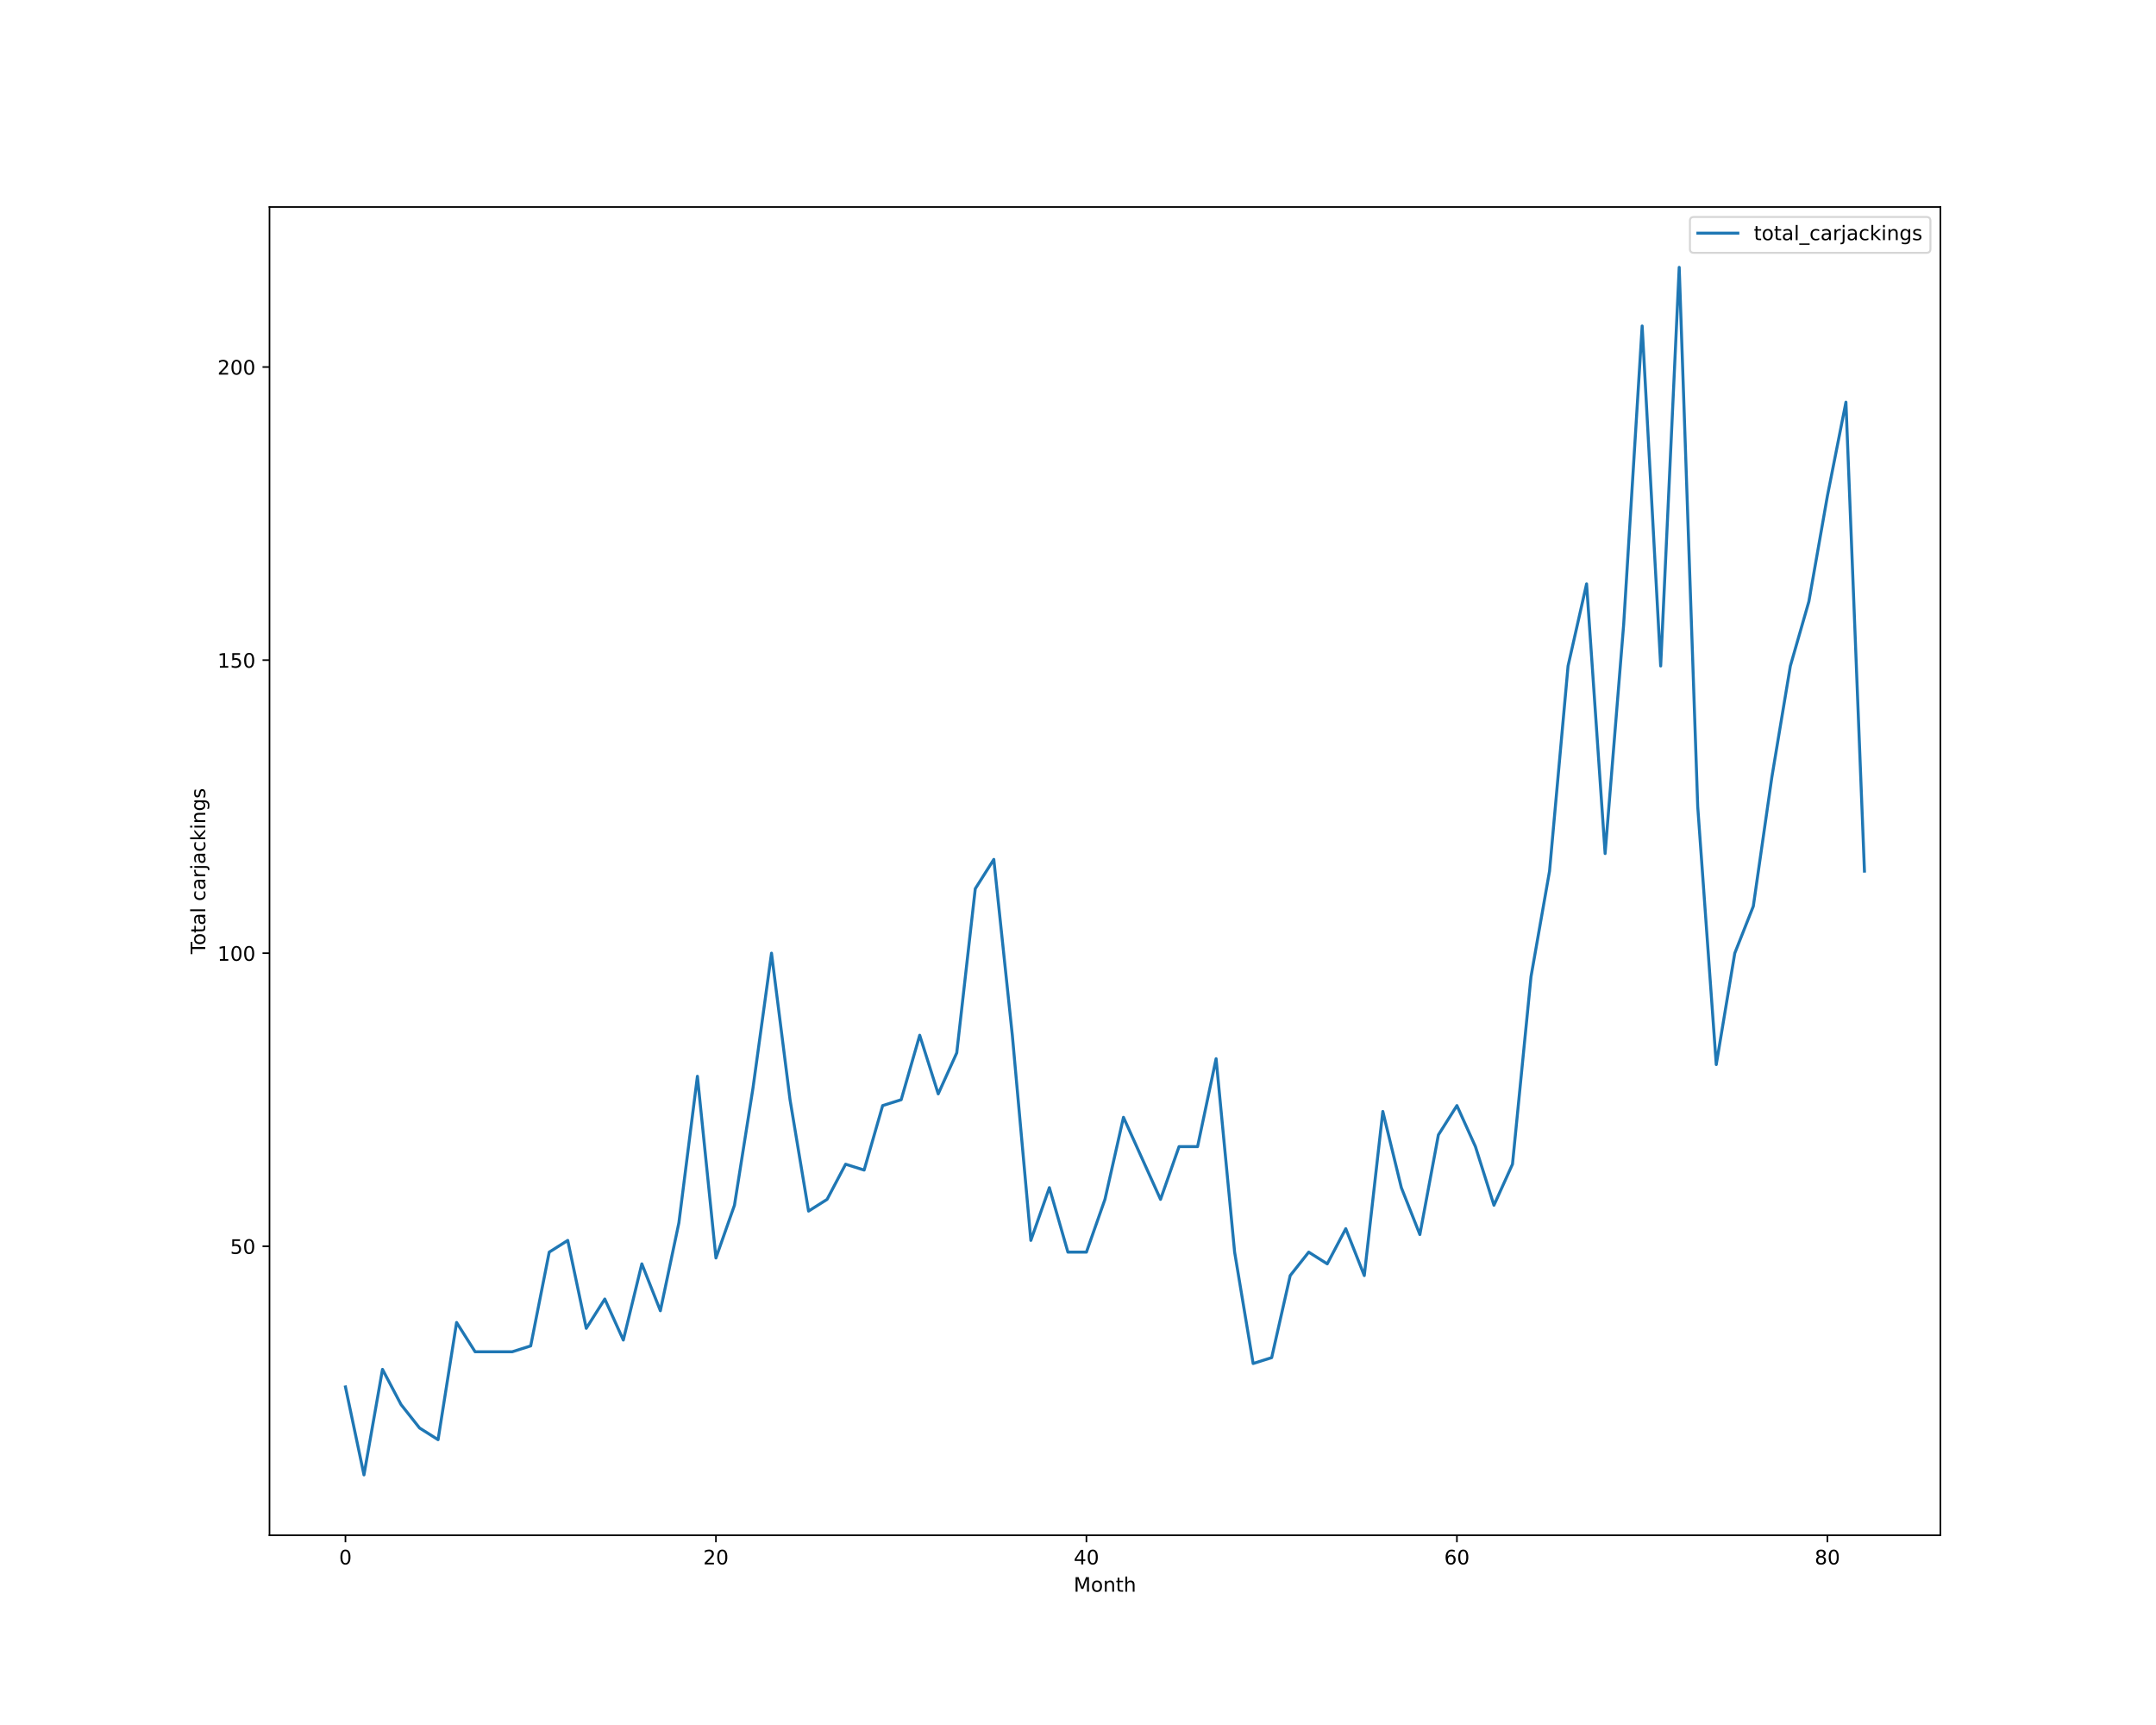
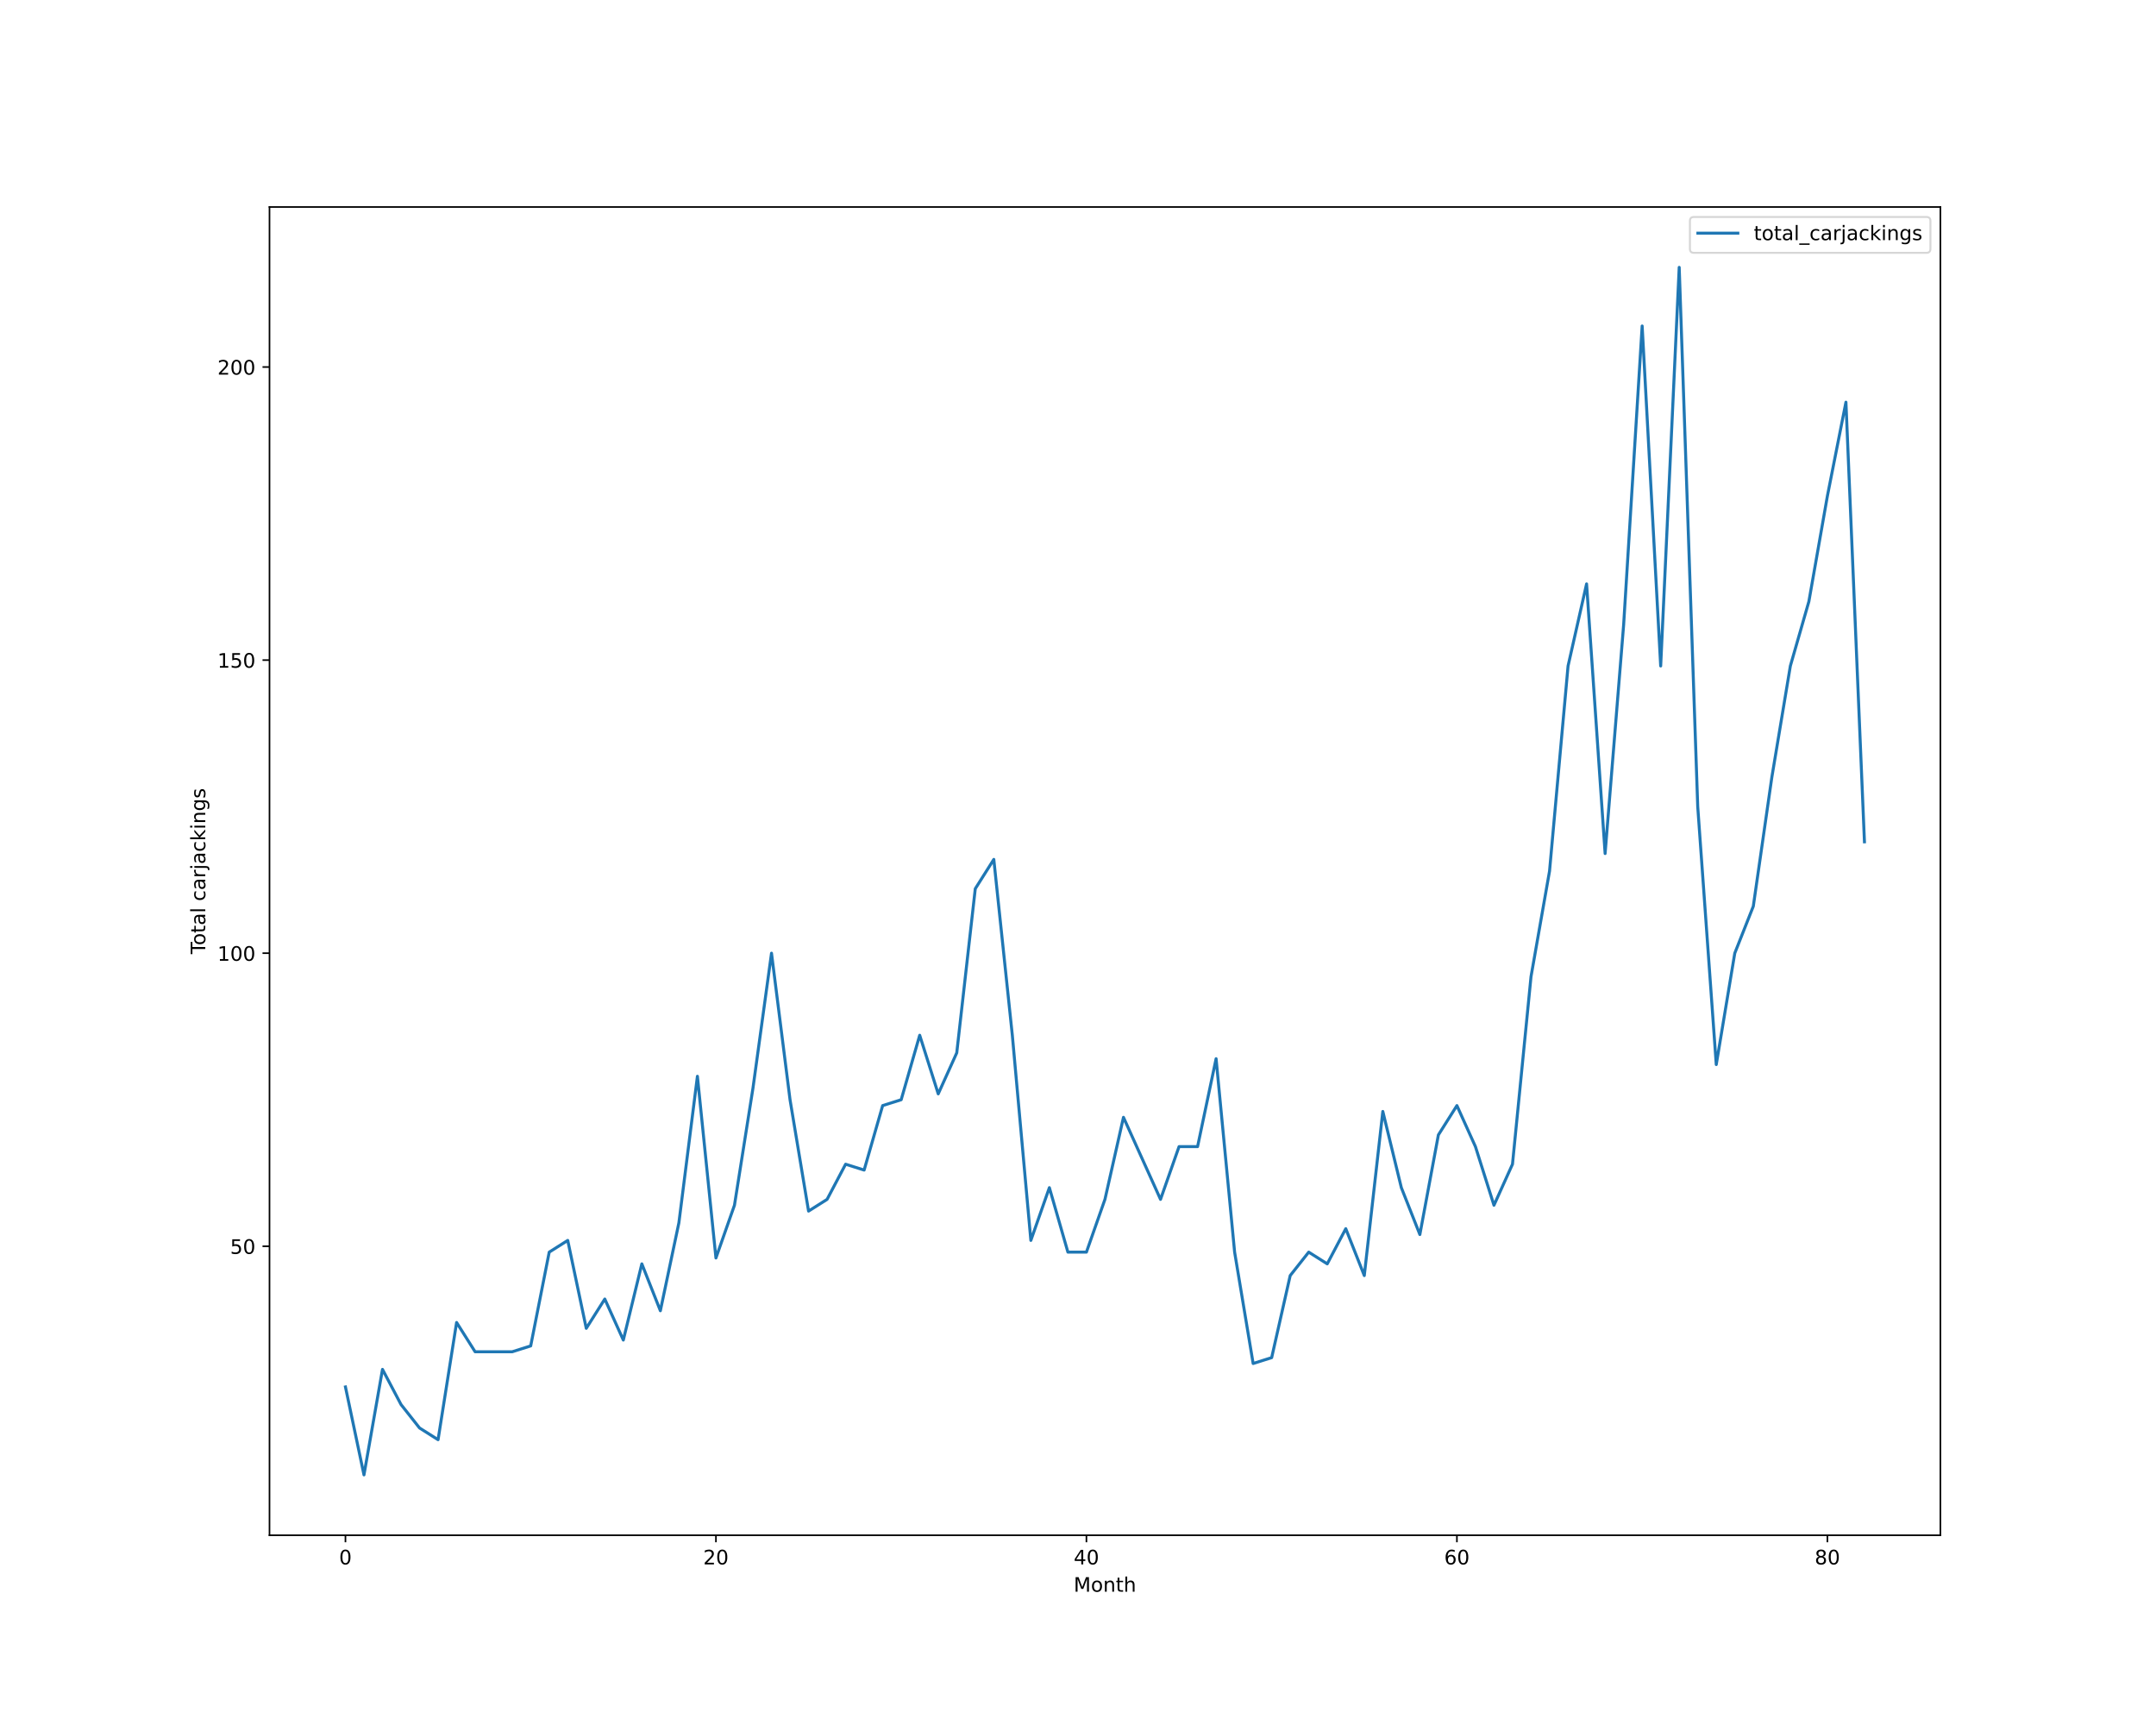
<svg xmlns="http://www.w3.org/2000/svg" xmlns:xlink="http://www.w3.org/1999/xlink" height="864pt" version="1.1" viewBox="0 0 1080 864" width="1080pt">
  <defs>
    <style type="text/css">*{stroke-linecap:butt;stroke-linejoin:round;}</style>
  </defs>
  <g id="figure_1">
    <g id="patch_1">
      <path d="M 0 864  L 1080 864  L 1080 0  L 0 0  z " style="fill:#ffffff;" />
    </g>
    <g id="axes_1">
      <g id="patch_2">
        <path d="M 135 768.96  L 972 768.96  L 972 103.68  L 135 103.68  z " style="fill:#ffffff;" />
      </g>
      <g id="matplotlib.axis_1">
        <g id="xtick_1">
          <g id="line2d_1">
            <defs>
-               <path d="M 0 0  L 0 3.5  " id="mbdb2ef9659" style="stroke:#000000;stroke-width:0.8;" />
-             </defs>
-             <g>
-               <use style="stroke:#000000;stroke-width:0.8;" x="173.045" xlink:href="#mbdb2ef9659" y="768.96" />
+               <path d="M 0 0  L 0 3.5  " id="mf17e628110" style="stroke:#000000;stroke-width:0.8;" />
+             </defs>
+             <g>
+               <use style="stroke:#000000;stroke-width:0.8;" x="173.045" xlink:href="#mf17e628110" y="768.96" />
            </g>
          </g>
          <g id="text_1">
            <g transform="translate(169.8642 783.5584)scale(0.1 -0.1)">
              <defs>
                <path d="M 2034 4250  Q 1547 4250 1301 3770  Q 1056 3291 1056 2328  Q 1056 1369 1301 889  Q 1547 409 2034 409  Q 2525 409 2770 889  Q 3016 1369 3016 2328  Q 3016 3291 2770 3770  Q 2525 4250 2034 4250  z M 2034 4750  Q 2819 4750 3233 4129  Q 3647 3509 3647 2328  Q 3647 1150 3233 529  Q 2819 -91 2034 -91  Q 1250 -91 836 529  Q 422 1150 422 2328  Q 422 3509 836 4129  Q 1250 4750 2034 4750  z " id="DejaVuSans-30" transform="scale(0.015625)" />
              </defs>
              <use xlink:href="#DejaVuSans-30" />
            </g>
          </g>
        </g>
        <g id="xtick_2">
          <g id="line2d_2">
            <g>
-               <use style="stroke:#000000;stroke-width:0.8;" x="358.633" xlink:href="#mbdb2ef9659" y="768.96" />
+               <use style="stroke:#000000;stroke-width:0.8;" x="358.633" xlink:href="#mf17e628110" y="768.96" />
            </g>
          </g>
          <g id="text_2">
            <g transform="translate(352.2705 783.5584)scale(0.1 -0.1)">
              <defs>
                <path d="M 1228 531  L 3431 531  L 3431 0  L 469 0  L 469 531  Q 828 903 1448 1529  Q 2069 2156 2228 2338  Q 2531 2678 2651 2914  Q 2772 3150 2772 3378  Q 2772 3750 2511 3984  Q 2250 4219 1831 4219  Q 1534 4219 1204 4116  Q 875 4013 500 3803  L 500 4441  Q 881 4594 1212 4672  Q 1544 4750 1819 4750  Q 2544 4750 2975 4387  Q 3406 4025 3406 3419  Q 3406 3131 3298 2873  Q 3191 2616 2906 2266  Q 2828 2175 2409 1742  Q 1991 1309 1228 531  z " id="DejaVuSans-32" transform="scale(0.015625)" />
              </defs>
              <use xlink:href="#DejaVuSans-32" />
              <use x="63.623" xlink:href="#DejaVuSans-30" />
            </g>
          </g>
        </g>
        <g id="xtick_3">
          <g id="line2d_3">
            <g>
-               <use style="stroke:#000000;stroke-width:0.8;" x="544.221" xlink:href="#mbdb2ef9659" y="768.96" />
+               <use style="stroke:#000000;stroke-width:0.8;" x="544.221" xlink:href="#mf17e628110" y="768.96" />
            </g>
          </g>
          <g id="text_3">
            <g transform="translate(537.8581 783.5584)scale(0.1 -0.1)">
              <defs>
                <path d="M 2419 4116  L 825 1625  L 2419 1625  L 2419 4116  z M 2253 4666  L 3047 4666  L 3047 1625  L 3713 1625  L 3713 1100  L 3047 1100  L 3047 0  L 2419 0  L 2419 1100  L 313 1100  L 313 1709  L 2253 4666  z " id="DejaVuSans-34" transform="scale(0.015625)" />
              </defs>
              <use xlink:href="#DejaVuSans-34" />
              <use x="63.623" xlink:href="#DejaVuSans-30" />
            </g>
          </g>
        </g>
        <g id="xtick_4">
          <g id="line2d_4">
            <g>
-               <use style="stroke:#000000;stroke-width:0.8;" x="729.808" xlink:href="#mbdb2ef9659" y="768.96" />
+               <use style="stroke:#000000;stroke-width:0.8;" x="729.808" xlink:href="#mf17e628110" y="768.96" />
            </g>
          </g>
          <g id="text_4">
            <g transform="translate(723.4457 783.5584)scale(0.1 -0.1)">
              <defs>
                <path d="M 2113 2584  Q 1688 2584 1439 2293  Q 1191 2003 1191 1497  Q 1191 994 1439 701  Q 1688 409 2113 409  Q 2538 409 2786 701  Q 3034 994 3034 1497  Q 3034 2003 2786 2293  Q 2538 2584 2113 2584  z M 3366 4563  L 3366 3988  Q 3128 4100 2886 4159  Q 2644 4219 2406 4219  Q 1781 4219 1451 3797  Q 1122 3375 1075 2522  Q 1259 2794 1537 2939  Q 1816 3084 2150 3084  Q 2853 3084 3261 2657  Q 3669 2231 3669 1497  Q 3669 778 3244 343  Q 2819 -91 2113 -91  Q 1303 -91 875 529  Q 447 1150 447 2328  Q 447 3434 972 4092  Q 1497 4750 2381 4750  Q 2619 4750 2861 4703  Q 3103 4656 3366 4563  z " id="DejaVuSans-36" transform="scale(0.015625)" />
              </defs>
              <use xlink:href="#DejaVuSans-36" />
              <use x="63.623" xlink:href="#DejaVuSans-30" />
            </g>
          </g>
        </g>
        <g id="xtick_5">
          <g id="line2d_5">
            <g>
-               <use style="stroke:#000000;stroke-width:0.8;" x="915.396" xlink:href="#mbdb2ef9659" y="768.96" />
+               <use style="stroke:#000000;stroke-width:0.8;" x="915.396" xlink:href="#mf17e628110" y="768.96" />
            </g>
          </g>
          <g id="text_5">
            <g transform="translate(909.0333 783.5584)scale(0.1 -0.1)">
              <defs>
                <path d="M 2034 2216  Q 1584 2216 1326 1975  Q 1069 1734 1069 1313  Q 1069 891 1326 650  Q 1584 409 2034 409  Q 2484 409 2743 651  Q 3003 894 3003 1313  Q 3003 1734 2745 1975  Q 2488 2216 2034 2216  z M 1403 2484  Q 997 2584 770 2862  Q 544 3141 544 3541  Q 544 4100 942 4425  Q 1341 4750 2034 4750  Q 2731 4750 3128 4425  Q 3525 4100 3525 3541  Q 3525 3141 3298 2862  Q 3072 2584 2669 2484  Q 3125 2378 3379 2068  Q 3634 1759 3634 1313  Q 3634 634 3220 271  Q 2806 -91 2034 -91  Q 1263 -91 848 271  Q 434 634 434 1313  Q 434 1759 690 2068  Q 947 2378 1403 2484  z M 1172 3481  Q 1172 3119 1398 2916  Q 1625 2713 2034 2713  Q 2441 2713 2670 2916  Q 2900 3119 2900 3481  Q 2900 3844 2670 4047  Q 2441 4250 2034 4250  Q 1625 4250 1398 4047  Q 1172 3844 1172 3481  z " id="DejaVuSans-38" transform="scale(0.015625)" />
              </defs>
              <use xlink:href="#DejaVuSans-38" />
              <use x="63.623" xlink:href="#DejaVuSans-30" />
            </g>
          </g>
        </g>
        <g id="text_6">
          <g transform="translate(537.8289 797.2366)scale(0.1 -0.1)">
            <defs>
              <path d="M 628 4666  L 1569 4666  L 2759 1491  L 3956 4666  L 4897 4666  L 4897 0  L 4281 0  L 4281 4097  L 3078 897  L 2444 897  L 1241 4097  L 1241 0  L 628 0  L 628 4666  z " id="DejaVuSans-4d" transform="scale(0.015625)" />
              <path d="M 1959 3097  Q 1497 3097 1228 2736  Q 959 2375 959 1747  Q 959 1119 1226 758  Q 1494 397 1959 397  Q 2419 397 2687 759  Q 2956 1122 2956 1747  Q 2956 2369 2687 2733  Q 2419 3097 1959 3097  z M 1959 3584  Q 2709 3584 3137 3096  Q 3566 2609 3566 1747  Q 3566 888 3137 398  Q 2709 -91 1959 -91  Q 1206 -91 779 398  Q 353 888 353 1747  Q 353 2609 779 3096  Q 1206 3584 1959 3584  z " id="DejaVuSans-6f" transform="scale(0.015625)" />
              <path d="M 3513 2113  L 3513 0  L 2938 0  L 2938 2094  Q 2938 2591 2744 2837  Q 2550 3084 2163 3084  Q 1697 3084 1428 2787  Q 1159 2491 1159 1978  L 1159 0  L 581 0  L 581 3500  L 1159 3500  L 1159 2956  Q 1366 3272 1645 3428  Q 1925 3584 2291 3584  Q 2894 3584 3203 3211  Q 3513 2838 3513 2113  z " id="DejaVuSans-6e" transform="scale(0.015625)" />
              <path d="M 1172 4494  L 1172 3500  L 2356 3500  L 2356 3053  L 1172 3053  L 1172 1153  Q 1172 725 1289 603  Q 1406 481 1766 481  L 2356 481  L 2356 0  L 1766 0  Q 1100 0 847 248  Q 594 497 594 1153  L 594 3053  L 172 3053  L 172 3500  L 594 3500  L 594 4494  L 1172 4494  z " id="DejaVuSans-74" transform="scale(0.015625)" />
              <path d="M 3513 2113  L 3513 0  L 2938 0  L 2938 2094  Q 2938 2591 2744 2837  Q 2550 3084 2163 3084  Q 1697 3084 1428 2787  Q 1159 2491 1159 1978  L 1159 0  L 581 0  L 581 4863  L 1159 4863  L 1159 2956  Q 1366 3272 1645 3428  Q 1925 3584 2291 3584  Q 2894 3584 3203 3211  Q 3513 2838 3513 2113  z " id="DejaVuSans-68" transform="scale(0.015625)" />
            </defs>
            <use xlink:href="#DejaVuSans-4d" />
            <use x="86.279" xlink:href="#DejaVuSans-6f" />
            <use x="147.461" xlink:href="#DejaVuSans-6e" />
            <use x="210.84" xlink:href="#DejaVuSans-74" />
            <use x="250.049" xlink:href="#DejaVuSans-68" />
          </g>
        </g>
      </g>
      <g id="matplotlib.axis_2">
        <g id="ytick_1">
          <g id="line2d_6">
            <defs>
-               <path d="M 0 0  L -3.5 0  " id="m0f168fb9cc" style="stroke:#000000;stroke-width:0.8;" />
-             </defs>
-             <g>
-               <use style="stroke:#000000;stroke-width:0.8;" x="135" xlink:href="#m0f168fb9cc" y="624.219" />
+               <path d="M 0 0  L -3.5 0  " id="m4354f2c3db" style="stroke:#000000;stroke-width:0.8;" />
+             </defs>
+             <g>
+               <use style="stroke:#000000;stroke-width:0.8;" x="135" xlink:href="#m4354f2c3db" y="624.219" />
            </g>
          </g>
          <g id="text_7">
            <g transform="translate(115.275 628.0182)scale(0.1 -0.1)">
              <defs>
                <path d="M 691 4666  L 3169 4666  L 3169 4134  L 1269 4134  L 1269 2991  Q 1406 3038 1543 3061  Q 1681 3084 1819 3084  Q 2600 3084 3056 2656  Q 3513 2228 3513 1497  Q 3513 744 3044 326  Q 2575 -91 1722 -91  Q 1428 -91 1123 -41  Q 819 9 494 109  L 494 744  Q 775 591 1075 516  Q 1375 441 1709 441  Q 2250 441 2565 725  Q 2881 1009 2881 1497  Q 2881 1984 2565 2268  Q 2250 2553 1709 2553  Q 1456 2553 1204 2497  Q 953 2441 691 2322  L 691 4666  z " id="DejaVuSans-35" transform="scale(0.015625)" />
              </defs>
              <use xlink:href="#DejaVuSans-35" />
              <use x="63.623" xlink:href="#DejaVuSans-30" />
            </g>
          </g>
        </g>
        <g id="ytick_2">
          <g id="line2d_7">
            <g>
-               <use style="stroke:#000000;stroke-width:0.8;" x="135" xlink:href="#m0f168fb9cc" y="477.423" />
+               <use style="stroke:#000000;stroke-width:0.8;" x="135" xlink:href="#m4354f2c3db" y="477.423" />
            </g>
          </g>
          <g id="text_8">
            <g transform="translate(108.9125 481.2221)scale(0.1 -0.1)">
              <defs>
                <path d="M 794 531  L 1825 531  L 1825 4091  L 703 3866  L 703 4441  L 1819 4666  L 2450 4666  L 2450 531  L 3481 531  L 3481 0  L 794 0  L 794 531  z " id="DejaVuSans-31" transform="scale(0.015625)" />
              </defs>
              <use xlink:href="#DejaVuSans-31" />
              <use x="63.623" xlink:href="#DejaVuSans-30" />
              <use x="127.246" xlink:href="#DejaVuSans-30" />
            </g>
          </g>
        </g>
        <g id="ytick_3">
          <g id="line2d_8">
            <g>
-               <use style="stroke:#000000;stroke-width:0.8;" x="135" xlink:href="#m0f168fb9cc" y="330.627" />
+               <use style="stroke:#000000;stroke-width:0.8;" x="135" xlink:href="#m4354f2c3db" y="330.627" />
            </g>
          </g>
          <g id="text_9">
            <g transform="translate(108.9125 334.426)scale(0.1 -0.1)">
              <use xlink:href="#DejaVuSans-31" />
              <use x="63.623" xlink:href="#DejaVuSans-35" />
              <use x="127.246" xlink:href="#DejaVuSans-30" />
            </g>
          </g>
        </g>
        <g id="ytick_4">
          <g id="line2d_9">
            <g>
-               <use style="stroke:#000000;stroke-width:0.8;" x="135" xlink:href="#m0f168fb9cc" y="183.831" />
+               <use style="stroke:#000000;stroke-width:0.8;" x="135" xlink:href="#m4354f2c3db" y="183.831" />
            </g>
          </g>
          <g id="text_10">
            <g transform="translate(108.9125 187.6299)scale(0.1 -0.1)">
              <use xlink:href="#DejaVuSans-32" />
              <use x="63.623" xlink:href="#DejaVuSans-30" />
              <use x="127.246" xlink:href="#DejaVuSans-30" />
            </g>
          </g>
        </g>
        <g id="text_11">
          <g transform="translate(102.8328 477.8888)rotate(-90)scale(0.1 -0.1)">
            <defs>
              <path d="M -19 4666  L 3928 4666  L 3928 4134  L 2272 4134  L 2272 0  L 1638 0  L 1638 4134  L -19 4134  L -19 4666  z " id="DejaVuSans-54" transform="scale(0.015625)" />
              <path d="M 2194 1759  Q 1497 1759 1228 1600  Q 959 1441 959 1056  Q 959 750 1161 570  Q 1363 391 1709 391  Q 2188 391 2477 730  Q 2766 1069 2766 1631  L 2766 1759  L 2194 1759  z M 3341 1997  L 3341 0  L 2766 0  L 2766 531  Q 2569 213 2275 61  Q 1981 -91 1556 -91  Q 1019 -91 701 211  Q 384 513 384 1019  Q 384 1609 779 1909  Q 1175 2209 1959 2209  L 2766 2209  L 2766 2266  Q 2766 2663 2505 2880  Q 2244 3097 1772 3097  Q 1472 3097 1187 3025  Q 903 2953 641 2809  L 641 3341  Q 956 3463 1253 3523  Q 1550 3584 1831 3584  Q 2591 3584 2966 3190  Q 3341 2797 3341 1997  z " id="DejaVuSans-61" transform="scale(0.015625)" />
              <path d="M 603 4863  L 1178 4863  L 1178 0  L 603 0  L 603 4863  z " id="DejaVuSans-6c" transform="scale(0.015625)" />
              <path id="DejaVuSans-20" transform="scale(0.015625)" />
              <path d="M 3122 3366  L 3122 2828  Q 2878 2963 2633 3030  Q 2388 3097 2138 3097  Q 1578 3097 1268 2742  Q 959 2388 959 1747  Q 959 1106 1268 751  Q 1578 397 2138 397  Q 2388 397 2633 464  Q 2878 531 3122 666  L 3122 134  Q 2881 22 2623 -34  Q 2366 -91 2075 -91  Q 1284 -91 818 406  Q 353 903 353 1747  Q 353 2603 823 3093  Q 1294 3584 2113 3584  Q 2378 3584 2631 3529  Q 2884 3475 3122 3366  z " id="DejaVuSans-63" transform="scale(0.015625)" />
              <path d="M 2631 2963  Q 2534 3019 2420 3045  Q 2306 3072 2169 3072  Q 1681 3072 1420 2755  Q 1159 2438 1159 1844  L 1159 0  L 581 0  L 581 3500  L 1159 3500  L 1159 2956  Q 1341 3275 1631 3429  Q 1922 3584 2338 3584  Q 2397 3584 2469 3576  Q 2541 3569 2628 3553  L 2631 2963  z " id="DejaVuSans-72" transform="scale(0.015625)" />
              <path d="M 603 3500  L 1178 3500  L 1178 -63  Q 1178 -731 923 -1031  Q 669 -1331 103 -1331  L -116 -1331  L -116 -844  L 38 -844  Q 366 -844 484 -692  Q 603 -541 603 -63  L 603 3500  z M 603 4863  L 1178 4863  L 1178 4134  L 603 4134  L 603 4863  z " id="DejaVuSans-6a" transform="scale(0.015625)" />
              <path d="M 581 4863  L 1159 4863  L 1159 1991  L 2875 3500  L 3609 3500  L 1753 1863  L 3688 0  L 2938 0  L 1159 1709  L 1159 0  L 581 0  L 581 4863  z " id="DejaVuSans-6b" transform="scale(0.015625)" />
              <path d="M 603 3500  L 1178 3500  L 1178 0  L 603 0  L 603 3500  z M 603 4863  L 1178 4863  L 1178 4134  L 603 4134  L 603 4863  z " id="DejaVuSans-69" transform="scale(0.015625)" />
              <path d="M 2906 1791  Q 2906 2416 2648 2759  Q 2391 3103 1925 3103  Q 1463 3103 1205 2759  Q 947 2416 947 1791  Q 947 1169 1205 825  Q 1463 481 1925 481  Q 2391 481 2648 825  Q 2906 1169 2906 1791  z M 3481 434  Q 3481 -459 3084 -895  Q 2688 -1331 1869 -1331  Q 1566 -1331 1297 -1286  Q 1028 -1241 775 -1147  L 775 -588  Q 1028 -725 1275 -790  Q 1522 -856 1778 -856  Q 2344 -856 2625 -561  Q 2906 -266 2906 331  L 2906 616  Q 2728 306 2450 153  Q 2172 0 1784 0  Q 1141 0 747 490  Q 353 981 353 1791  Q 353 2603 747 3093  Q 1141 3584 1784 3584  Q 2172 3584 2450 3431  Q 2728 3278 2906 2969  L 2906 3500  L 3481 3500  L 3481 434  z " id="DejaVuSans-67" transform="scale(0.015625)" />
              <path d="M 2834 3397  L 2834 2853  Q 2591 2978 2328 3040  Q 2066 3103 1784 3103  Q 1356 3103 1142 2972  Q 928 2841 928 2578  Q 928 2378 1081 2264  Q 1234 2150 1697 2047  L 1894 2003  Q 2506 1872 2764 1633  Q 3022 1394 3022 966  Q 3022 478 2636 193  Q 2250 -91 1575 -91  Q 1294 -91 989 -36  Q 684 19 347 128  L 347 722  Q 666 556 975 473  Q 1284 391 1588 391  Q 1994 391 2212 530  Q 2431 669 2431 922  Q 2431 1156 2273 1281  Q 2116 1406 1581 1522  L 1381 1569  Q 847 1681 609 1914  Q 372 2147 372 2553  Q 372 3047 722 3315  Q 1072 3584 1716 3584  Q 2034 3584 2315 3537  Q 2597 3491 2834 3397  z " id="DejaVuSans-73" transform="scale(0.015625)" />
            </defs>
            <use xlink:href="#DejaVuSans-54" />
            <use x="44.084" xlink:href="#DejaVuSans-6f" />
            <use x="105.266" xlink:href="#DejaVuSans-74" />
            <use x="144.475" xlink:href="#DejaVuSans-61" />
            <use x="205.754" xlink:href="#DejaVuSans-6c" />
            <use x="233.537" xlink:href="#DejaVuSans-20" />
            <use x="265.324" xlink:href="#DejaVuSans-63" />
            <use x="320.305" xlink:href="#DejaVuSans-61" />
            <use x="381.584" xlink:href="#DejaVuSans-72" />
            <use x="422.697" xlink:href="#DejaVuSans-6a" />
            <use x="450.48" xlink:href="#DejaVuSans-61" />
            <use x="511.76" xlink:href="#DejaVuSans-63" />
            <use x="566.74" xlink:href="#DejaVuSans-6b" />
            <use x="624.65" xlink:href="#DejaVuSans-69" />
            <use x="652.434" xlink:href="#DejaVuSans-6e" />
            <use x="715.812" xlink:href="#DejaVuSans-67" />
            <use x="779.289" xlink:href="#DejaVuSans-73" />
          </g>
        </g>
      </g>
      <g id="line2d_10">
-         <path clip-path="url(#p2da4a9bfd7)" d="M 173.045 694.681  L 182.325 738.72  L 191.604 685.873  L 200.884 703.489  L 210.163 715.233  L 219.442 721.104  L 228.722 662.386  L 238.001 677.066  L 247.28 677.066  L 256.56 677.066  L 265.839 674.13  L 275.119 627.155  L 284.398 621.283  L 293.677 665.322  L 302.957 650.642  L 312.236 671.194  L 321.516 633.027  L 330.795 656.514  L 340.074 612.475  L 349.354 539.077  L 358.633 630.091  L 367.912 603.668  L 377.192 544.949  L 386.471 477.423  L 395.751 550.821  L 405.03 606.603  L 414.309 600.732  L 423.589 583.116  L 432.868 586.052  L 442.147 553.757  L 451.427 550.821  L 460.706 518.526  L 469.986 547.885  L 479.265 527.334  L 488.544 445.128  L 497.824 430.448  L 507.103 518.526  L 516.382 621.283  L 525.662 594.86  L 534.941 627.155  L 544.221 627.155  L 553.5 600.732  L 562.779 559.629  L 572.059 580.18  L 581.338 600.732  L 590.618 574.308  L 599.897 574.308  L 609.176 530.27  L 618.456 627.155  L 627.735 682.937  L 637.014 680.002  L 646.294 638.899  L 655.573 627.155  L 664.853 633.027  L 674.132 615.411  L 683.411 638.899  L 692.691 556.693  L 701.97 594.86  L 711.249 618.347  L 720.529 568.437  L 729.808 553.757  L 739.088 574.308  L 748.367 603.668  L 757.646 583.116  L 766.926 489.167  L 776.205 436.32  L 785.484 333.563  L 794.764 292.46  L 804.043 427.512  L 813.323 313.011  L 822.602 163.279  L 831.881 333.563  L 841.161 133.92  L 850.44 404.025  L 859.72 533.205  L 868.999 477.423  L 878.278 453.936  L 887.558 389.345  L 896.837 333.563  L 906.116 301.268  L 915.396 248.421  L 924.675 201.446  L 933.955 436.32  " style="fill:none;stroke:#1f77b4;stroke-linecap:square;stroke-width:1.5;" />
+         <path clip-path="url(#p39339d269a)" d="M 173.045 694.681  L 182.325 738.72  L 191.604 685.873  L 200.884 703.489  L 210.163 715.233  L 219.442 721.104  L 228.722 662.386  L 238.001 677.066  L 247.28 677.066  L 256.56 677.066  L 265.839 674.13  L 275.119 627.155  L 284.398 621.283  L 293.677 665.322  L 302.957 650.642  L 312.236 671.194  L 321.516 633.027  L 330.795 656.514  L 340.074 612.475  L 349.354 539.077  L 358.633 630.091  L 367.912 603.668  L 377.192 544.949  L 386.471 477.423  L 395.751 550.821  L 405.03 606.603  L 414.309 600.732  L 423.589 583.116  L 432.868 586.052  L 442.147 553.757  L 451.427 550.821  L 460.706 518.526  L 469.986 547.885  L 479.265 527.334  L 488.544 445.128  L 497.824 430.448  L 507.103 518.526  L 516.382 621.283  L 525.662 594.86  L 534.941 627.155  L 544.221 627.155  L 553.5 600.732  L 562.779 559.629  L 572.059 580.18  L 581.338 600.732  L 590.618 574.308  L 599.897 574.308  L 609.176 530.27  L 618.456 627.155  L 627.735 682.937  L 637.014 680.002  L 646.294 638.899  L 655.573 627.155  L 664.853 633.027  L 674.132 615.411  L 683.411 638.899  L 692.691 556.693  L 701.97 594.86  L 711.249 618.347  L 720.529 568.437  L 729.808 553.757  L 739.088 574.308  L 748.367 603.668  L 757.646 583.116  L 766.926 489.167  L 776.205 436.32  L 785.484 333.563  L 794.764 292.46  L 804.043 427.512  L 813.323 313.011  L 822.602 163.279  L 831.881 333.563  L 841.161 133.92  L 850.44 404.025  L 859.72 533.205  L 868.999 477.423  L 878.278 453.936  L 887.558 389.345  L 896.837 333.563  L 906.116 301.268  L 915.396 248.421  L 924.675 201.446  L 933.955 421.64  " style="fill:none;stroke:#1f77b4;stroke-linecap:square;stroke-width:1.5;" />
      </g>
      <g id="patch_3">
        <path d="M 135 768.96  L 135 103.68  " style="fill:none;stroke:#000000;stroke-linecap:square;stroke-linejoin:miter;stroke-width:0.8;" />
      </g>
      <g id="patch_4">
        <path d="M 972 768.96  L 972 103.68  " style="fill:none;stroke:#000000;stroke-linecap:square;stroke-linejoin:miter;stroke-width:0.8;" />
      </g>
      <g id="patch_5">
        <path d="M 135 768.96  L 972 768.96  " style="fill:none;stroke:#000000;stroke-linecap:square;stroke-linejoin:miter;stroke-width:0.8;" />
      </g>
      <g id="patch_6">
        <path d="M 135 103.68  L 972 103.68  " style="fill:none;stroke:#000000;stroke-linecap:square;stroke-linejoin:miter;stroke-width:0.8;" />
      </g>
      <g id="legend_1">
        <g id="patch_7">
          <path d="M 848.528 126.636  L 965 126.636  Q 967 126.636 967 124.636  L 967 110.68  Q 967 108.68 965 108.68  L 848.528 108.68  Q 846.528 108.68 846.528 110.68  L 846.528 124.636  Q 846.528 126.636 848.528 126.636  z " style="fill:#ffffff;opacity:0.8;stroke:#cccccc;stroke-linejoin:miter;" />
        </g>
        <g id="line2d_11">
          <path d="M 850.528 116.778  L 870.528 116.778  " style="fill:none;stroke:#1f77b4;stroke-linecap:square;stroke-width:1.5;" />
        </g>
        <g id="line2d_12" />
        <g id="text_12">
          <g transform="translate(878.5281 120.2784)scale(0.1 -0.1)">
            <defs>
              <path d="M 3263 -1063  L 3263 -1509  L -63 -1509  L -63 -1063  L 3263 -1063  z " id="DejaVuSans-5f" transform="scale(0.015625)" />
            </defs>
            <use xlink:href="#DejaVuSans-74" />
            <use x="39.209" xlink:href="#DejaVuSans-6f" />
            <use x="100.391" xlink:href="#DejaVuSans-74" />
            <use x="139.6" xlink:href="#DejaVuSans-61" />
            <use x="200.879" xlink:href="#DejaVuSans-6c" />
            <use x="228.662" xlink:href="#DejaVuSans-5f" />
            <use x="278.662" xlink:href="#DejaVuSans-63" />
            <use x="333.643" xlink:href="#DejaVuSans-61" />
            <use x="394.922" xlink:href="#DejaVuSans-72" />
            <use x="436.035" xlink:href="#DejaVuSans-6a" />
            <use x="463.818" xlink:href="#DejaVuSans-61" />
            <use x="525.098" xlink:href="#DejaVuSans-63" />
            <use x="580.078" xlink:href="#DejaVuSans-6b" />
            <use x="637.988" xlink:href="#DejaVuSans-69" />
            <use x="665.771" xlink:href="#DejaVuSans-6e" />
            <use x="729.15" xlink:href="#DejaVuSans-67" />
            <use x="792.627" xlink:href="#DejaVuSans-73" />
          </g>
        </g>
      </g>
    </g>
  </g>
  <defs>
-     <clipPath id="p2da4a9bfd7">
+     <clipPath id="p39339d269a">
      <rect height="665.28" width="837" x="135" y="103.68" />
    </clipPath>
  </defs>
</svg>
